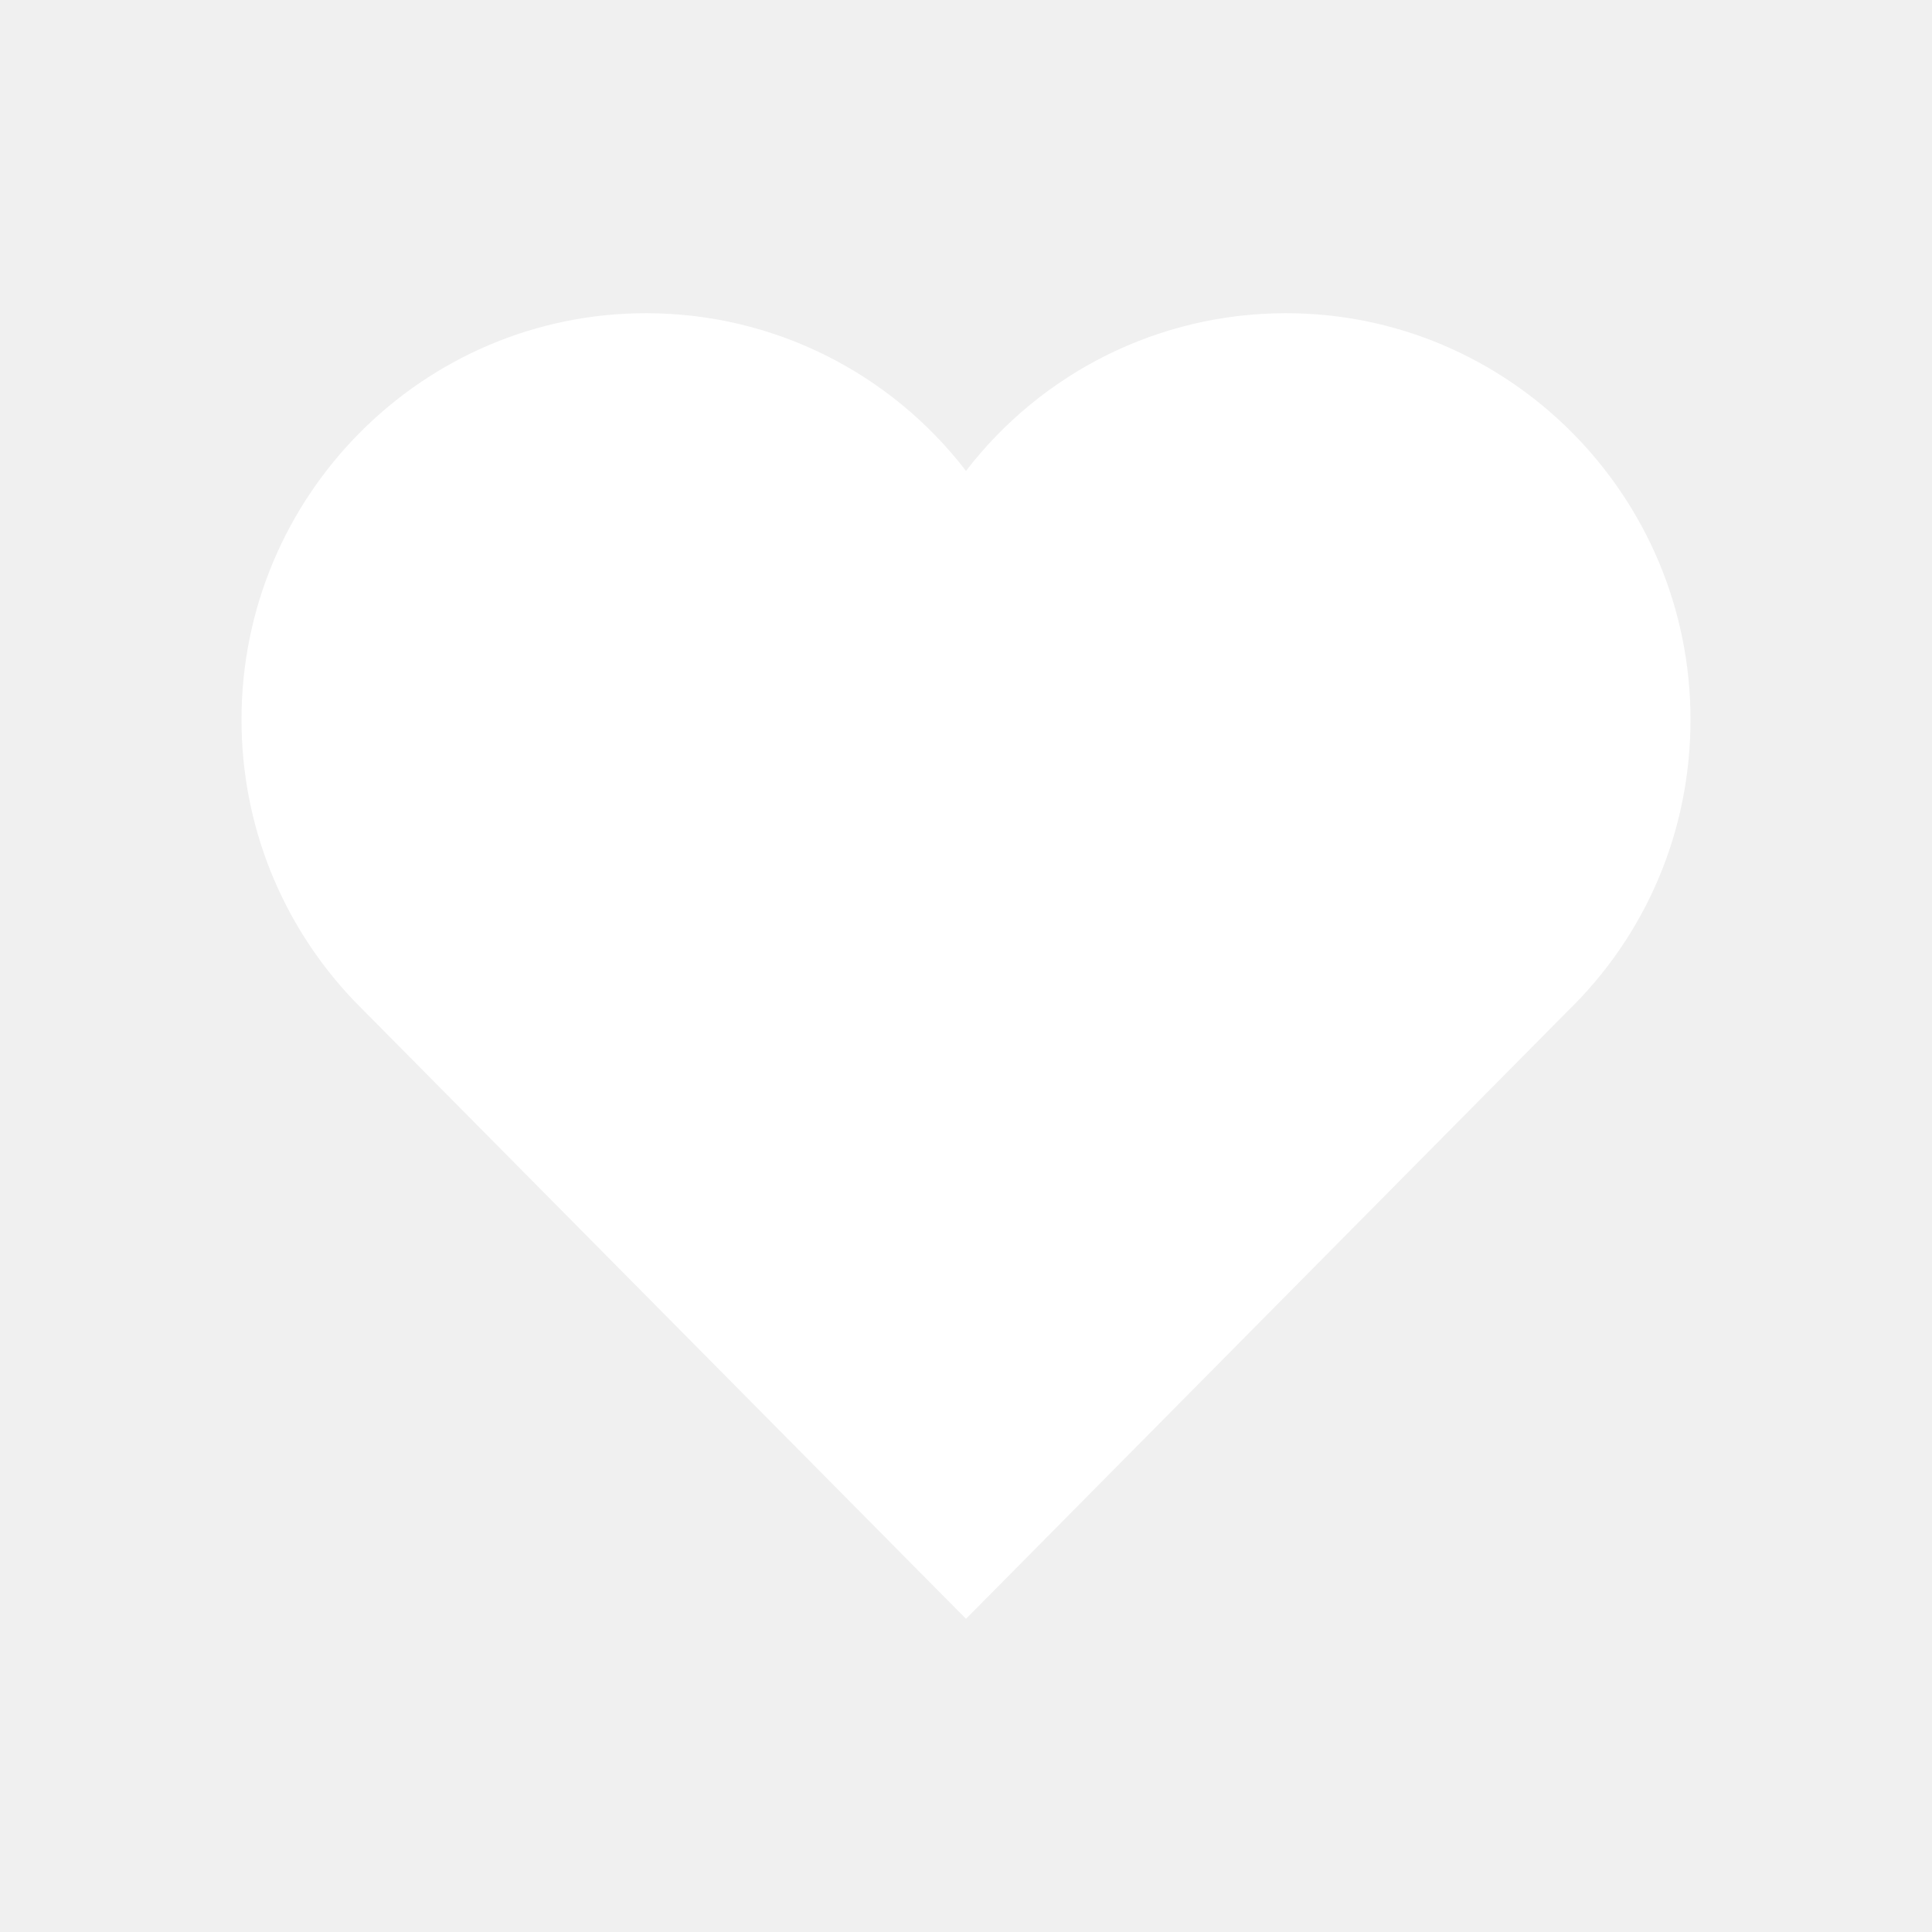
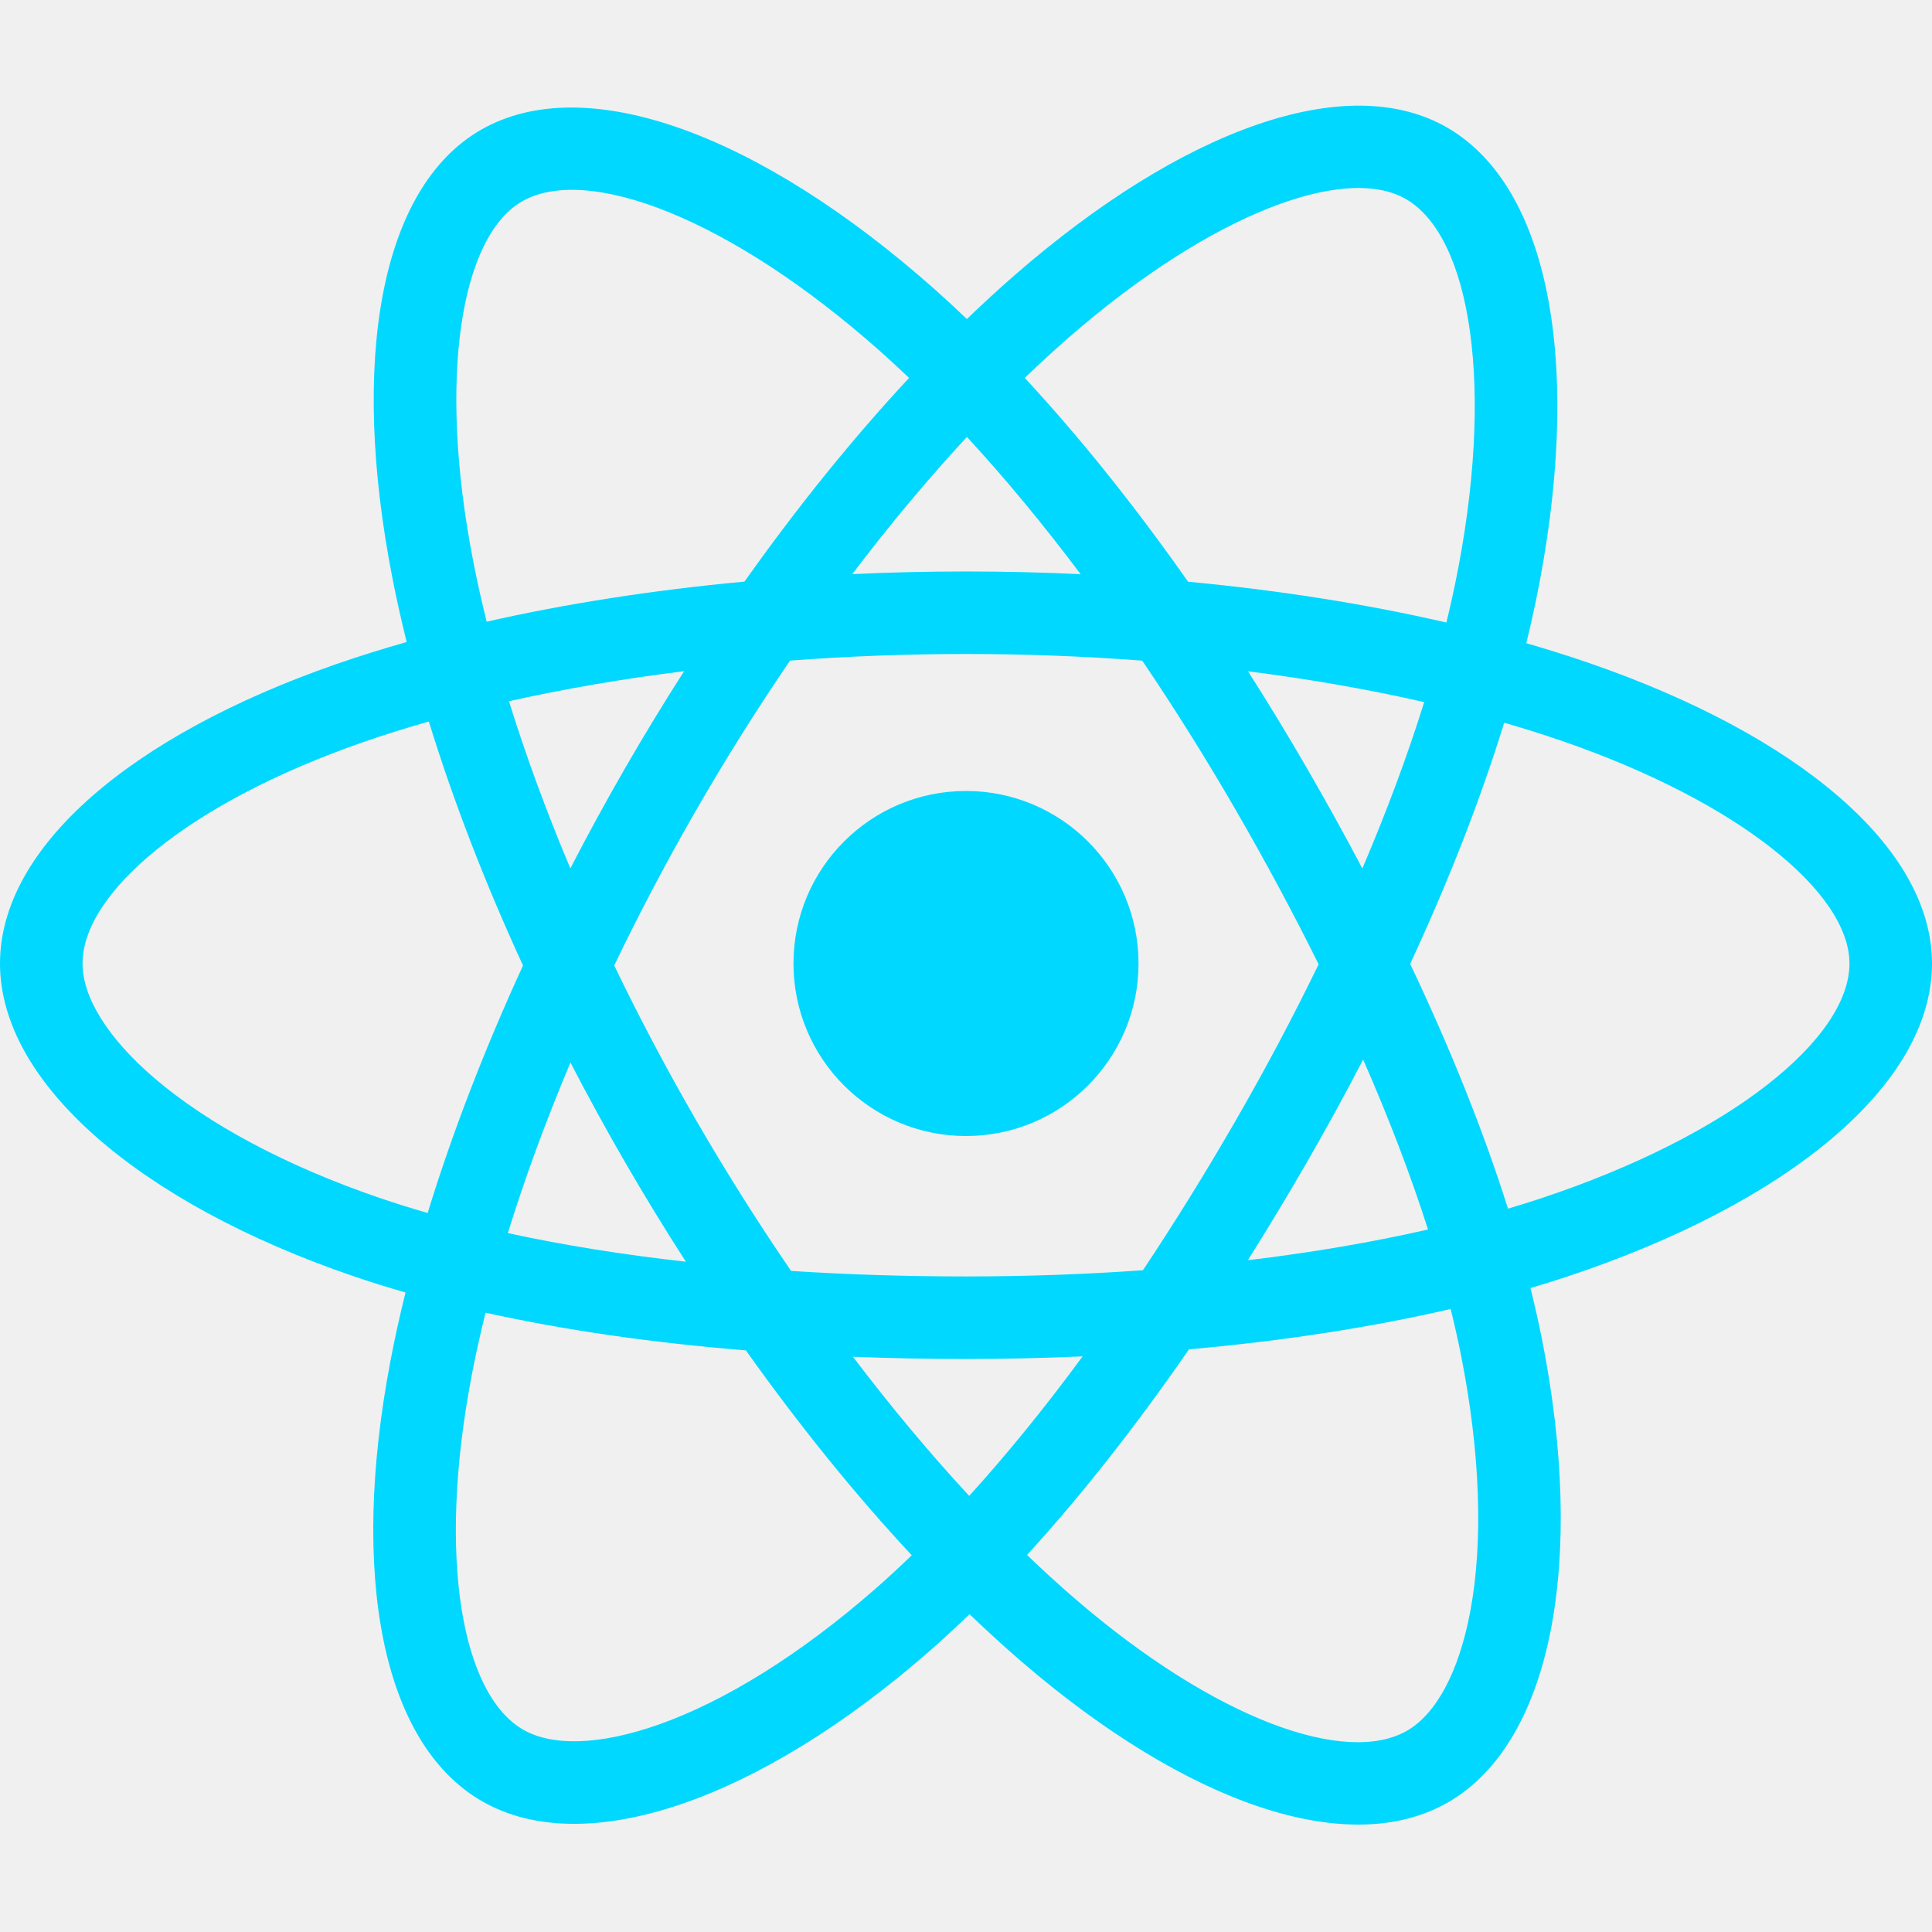
- <svg xmlns="http://www.w3.org/2000/svg" viewBox="0 0 512 512" xml:space="preserve" enable-background="new 0 0 512 512">
-   <path d="M340.8 83C307 83 276 98.8 256 124.8c-20-26-51-41.8-84.8-41.8C112.1 83 64 131.3 64 190.7c0 27.9 10.6 54.4 29.9 74.6L245.1 418l10.9 11 10.9-11 148.3-149.8c21-20.3 32.8-47.9 32.8-77.5C448 131.3 399.9 83 340.8 83z" fill="#ffffff" class="fill-000000" />
+ <svg xmlns="http://www.w3.org/2000/svg" width="256px" height="256px" viewBox="0 -14 256 256" version="1.1" preserveAspectRatio="xMidYMid">
+   <g>
+     <path d="M210.483,73.824 C207.828,72.91 205.076,72.045 202.242,71.227 C202.708,69.326 203.136,67.45 203.516,65.606 C209.754,35.325 205.675,10.93 191.747,2.898 C178.392,-4.803 156.551,3.227 134.493,22.424 C132.372,24.27 130.245,26.224 128.118,28.272 C126.702,26.917 125.287,25.608 123.877,24.355 C100.759,3.829 77.587,-4.822 63.673,3.233 C50.33,10.957 46.379,33.89 51.995,62.588 C52.537,65.36 53.171,68.191 53.887,71.069 C50.608,72 47.442,72.992 44.413,74.048 C17.309,83.497 0,98.307 0,113.668 C0,129.533 18.582,145.446 46.812,155.095 C49.039,155.857 51.351,156.577 53.733,157.26 C52.96,160.373 52.288,163.423 51.723,166.398 C46.369,194.598 50.55,216.989 63.857,224.664 C77.601,232.59 100.669,224.443 123.13,204.809 C124.906,203.257 126.687,201.611 128.472,199.886 C130.786,202.114 133.095,204.222 135.393,206.2 C157.15,224.922 178.638,232.482 191.932,224.786 C205.663,216.837 210.126,192.783 204.332,163.518 C203.89,161.283 203.375,159 202.797,156.676 C204.417,156.197 206.007,155.702 207.557,155.188 C236.905,145.465 256,129.745 256,113.668 C256,98.251 238.132,83.342 210.483,73.824 L210.483,73.824 Z M204.118,144.808 C202.718,145.271 201.282,145.719 199.818,146.153 C196.578,135.896 192.206,124.99 186.855,113.721 C191.961,102.721 196.165,91.954 199.314,81.764 C201.933,82.522 204.474,83.321 206.924,84.164 C230.613,92.32 245.064,104.377 245.064,113.668 C245.064,123.564 229.458,136.411 204.118,144.808 L204.118,144.808 Z M193.604,165.642 C196.166,178.583 196.531,190.283 194.835,199.429 C193.31,207.648 190.244,213.127 186.452,215.322 C178.385,219.991 161.132,213.921 142.525,197.91 C140.392,196.074 138.244,194.115 136.088,192.04 C143.302,184.151 150.511,174.98 157.547,164.794 C169.923,163.696 181.615,161.9 192.218,159.449 C192.74,161.556 193.204,163.622 193.604,165.642 L193.604,165.642 Z M87.276,214.515 C79.394,217.298 73.116,217.378 69.321,215.19 C61.246,210.533 57.889,192.554 62.468,168.438 C62.993,165.676 63.617,162.839 64.337,159.939 C74.823,162.258 86.43,163.927 98.835,164.933 C105.919,174.9 113.336,184.061 120.811,192.083 C119.178,193.659 117.551,195.16 115.934,196.575 C106.001,205.257 96.048,211.417 87.276,214.515 L87.276,214.515 Z M50.349,144.747 C37.866,140.48 27.557,134.935 20.491,128.884 C14.141,123.447 10.936,118.048 10.936,113.668 C10.936,104.346 24.833,92.456 48.012,84.375 C50.825,83.394 53.769,82.47 56.824,81.602 C60.028,92.022 64.23,102.917 69.301,113.934 C64.164,125.115 59.902,136.183 56.667,146.726 C54.489,146.099 52.379,145.44 50.349,144.747 L50.349,144.747 Z M62.727,60.488 C57.916,35.9 61.111,17.353 69.152,12.698 C77.716,7.74 96.654,14.809 116.615,32.533 C117.891,33.666 119.172,34.851 120.456,36.078 C113.018,44.065 105.669,53.157 98.648,63.066 C86.608,64.182 75.083,65.974 64.487,68.375 C63.821,65.695 63.231,63.062 62.727,60.488 L62.727,60.488 Z M173.154,87.755 C170.621,83.38 168.02,79.108 165.369,74.952 C173.537,75.985 181.363,77.356 188.712,79.033 C186.506,86.104 183.756,93.497 180.519,101.077 C178.196,96.668 175.74,92.223 173.154,87.755 L173.154,87.755 Z M128.122,43.894 C133.166,49.359 138.218,55.46 143.187,62.08 C138.18,61.844 133.111,61.721 128,61.721 C122.937,61.721 117.906,61.841 112.93,62.074 C117.904,55.515 122.999,49.422 128.122,43.894 L128.122,43.894 Z M82.802,87.831 C80.272,92.218 77.861,96.639 75.575,101.069 C72.391,93.516 69.666,86.089 67.441,78.917 C74.745,77.283 82.534,75.946 90.65,74.933 C87.961,79.127 85.339,83.43 82.802,87.83 L82.802,87.831 L82.802,87.831 Z M90.883,153.183 C82.498,152.247 74.592,150.98 67.29,149.39 C69.551,142.091 72.335,134.505 75.588,126.79 C77.879,131.216 80.299,135.638 82.845,140.036 L82.846,140.036 C85.439,144.515 88.126,148.904 90.883,153.183 L90.883,153.183 Z M128.425,184.213 C123.241,178.621 118.071,172.434 113.022,165.78 C117.924,165.972 122.921,166.071 128,166.071 C133.218,166.071 138.376,165.953 143.453,165.727 C138.468,172.501 133.435,178.697 128.425,184.213 L128.425,184.213 Z M180.623,126.396 C184.045,134.195 186.929,141.741 189.219,148.916 C181.797,150.61 173.783,151.974 165.339,152.987 C167.997,148.776 170.62,144.43 173.198,139.961 C175.805,135.438 178.282,130.909 180.623,126.396 L180.623,126.396 Z M163.725,134.497 C159.723,141.436 155.614,148.059 151.444,154.312 C143.847,154.855 135.999,155.135 128,155.135 C120.033,155.135 112.284,154.887 104.822,154.403 C100.483,148.068 96.285,141.425 92.309,134.557 L92.31,134.557 C88.344,127.707 84.694,120.799 81.387,113.93 C84.693,107.046 88.334,100.13 92.277,93.293 L92.276,93.294 C96.229,86.439 100.39,79.828 104.689,73.533 C112.302,72.957 120.11,72.657 128,72.657 L128,72.657 C135.926,72.657 143.743,72.96 151.354,73.54 C155.587,79.789 159.72,86.378 163.689,93.235 C167.703,100.169 171.39,107.038 174.725,113.775 C171.4,120.628 167.721,127.567 163.725,134.497 L163.725,134.497 Z M186.285,12.373 C194.857,17.317 198.191,37.254 192.805,63.399 C192.461,65.067 192.075,66.766 191.654,68.488 C181.033,66.037 169.5,64.214 157.425,63.081 C150.391,53.064 143.102,43.957 135.785,36.073 C137.752,34.181 139.716,32.376 141.673,30.673 C160.572,14.226 178.237,7.732 186.285,12.373 L186.285,12.373 Z M128,90.808 C140.625,90.808 150.86,101.043 150.86,113.668 C150.86,126.293 140.625,136.528 128,136.528 C115.375,136.528 105.14,126.293 105.14,113.668 C105.14,101.043 115.375,90.808 128,90.808 L128,90.808 Z" fill="#00D8FF" />
+   </g>
</svg>
